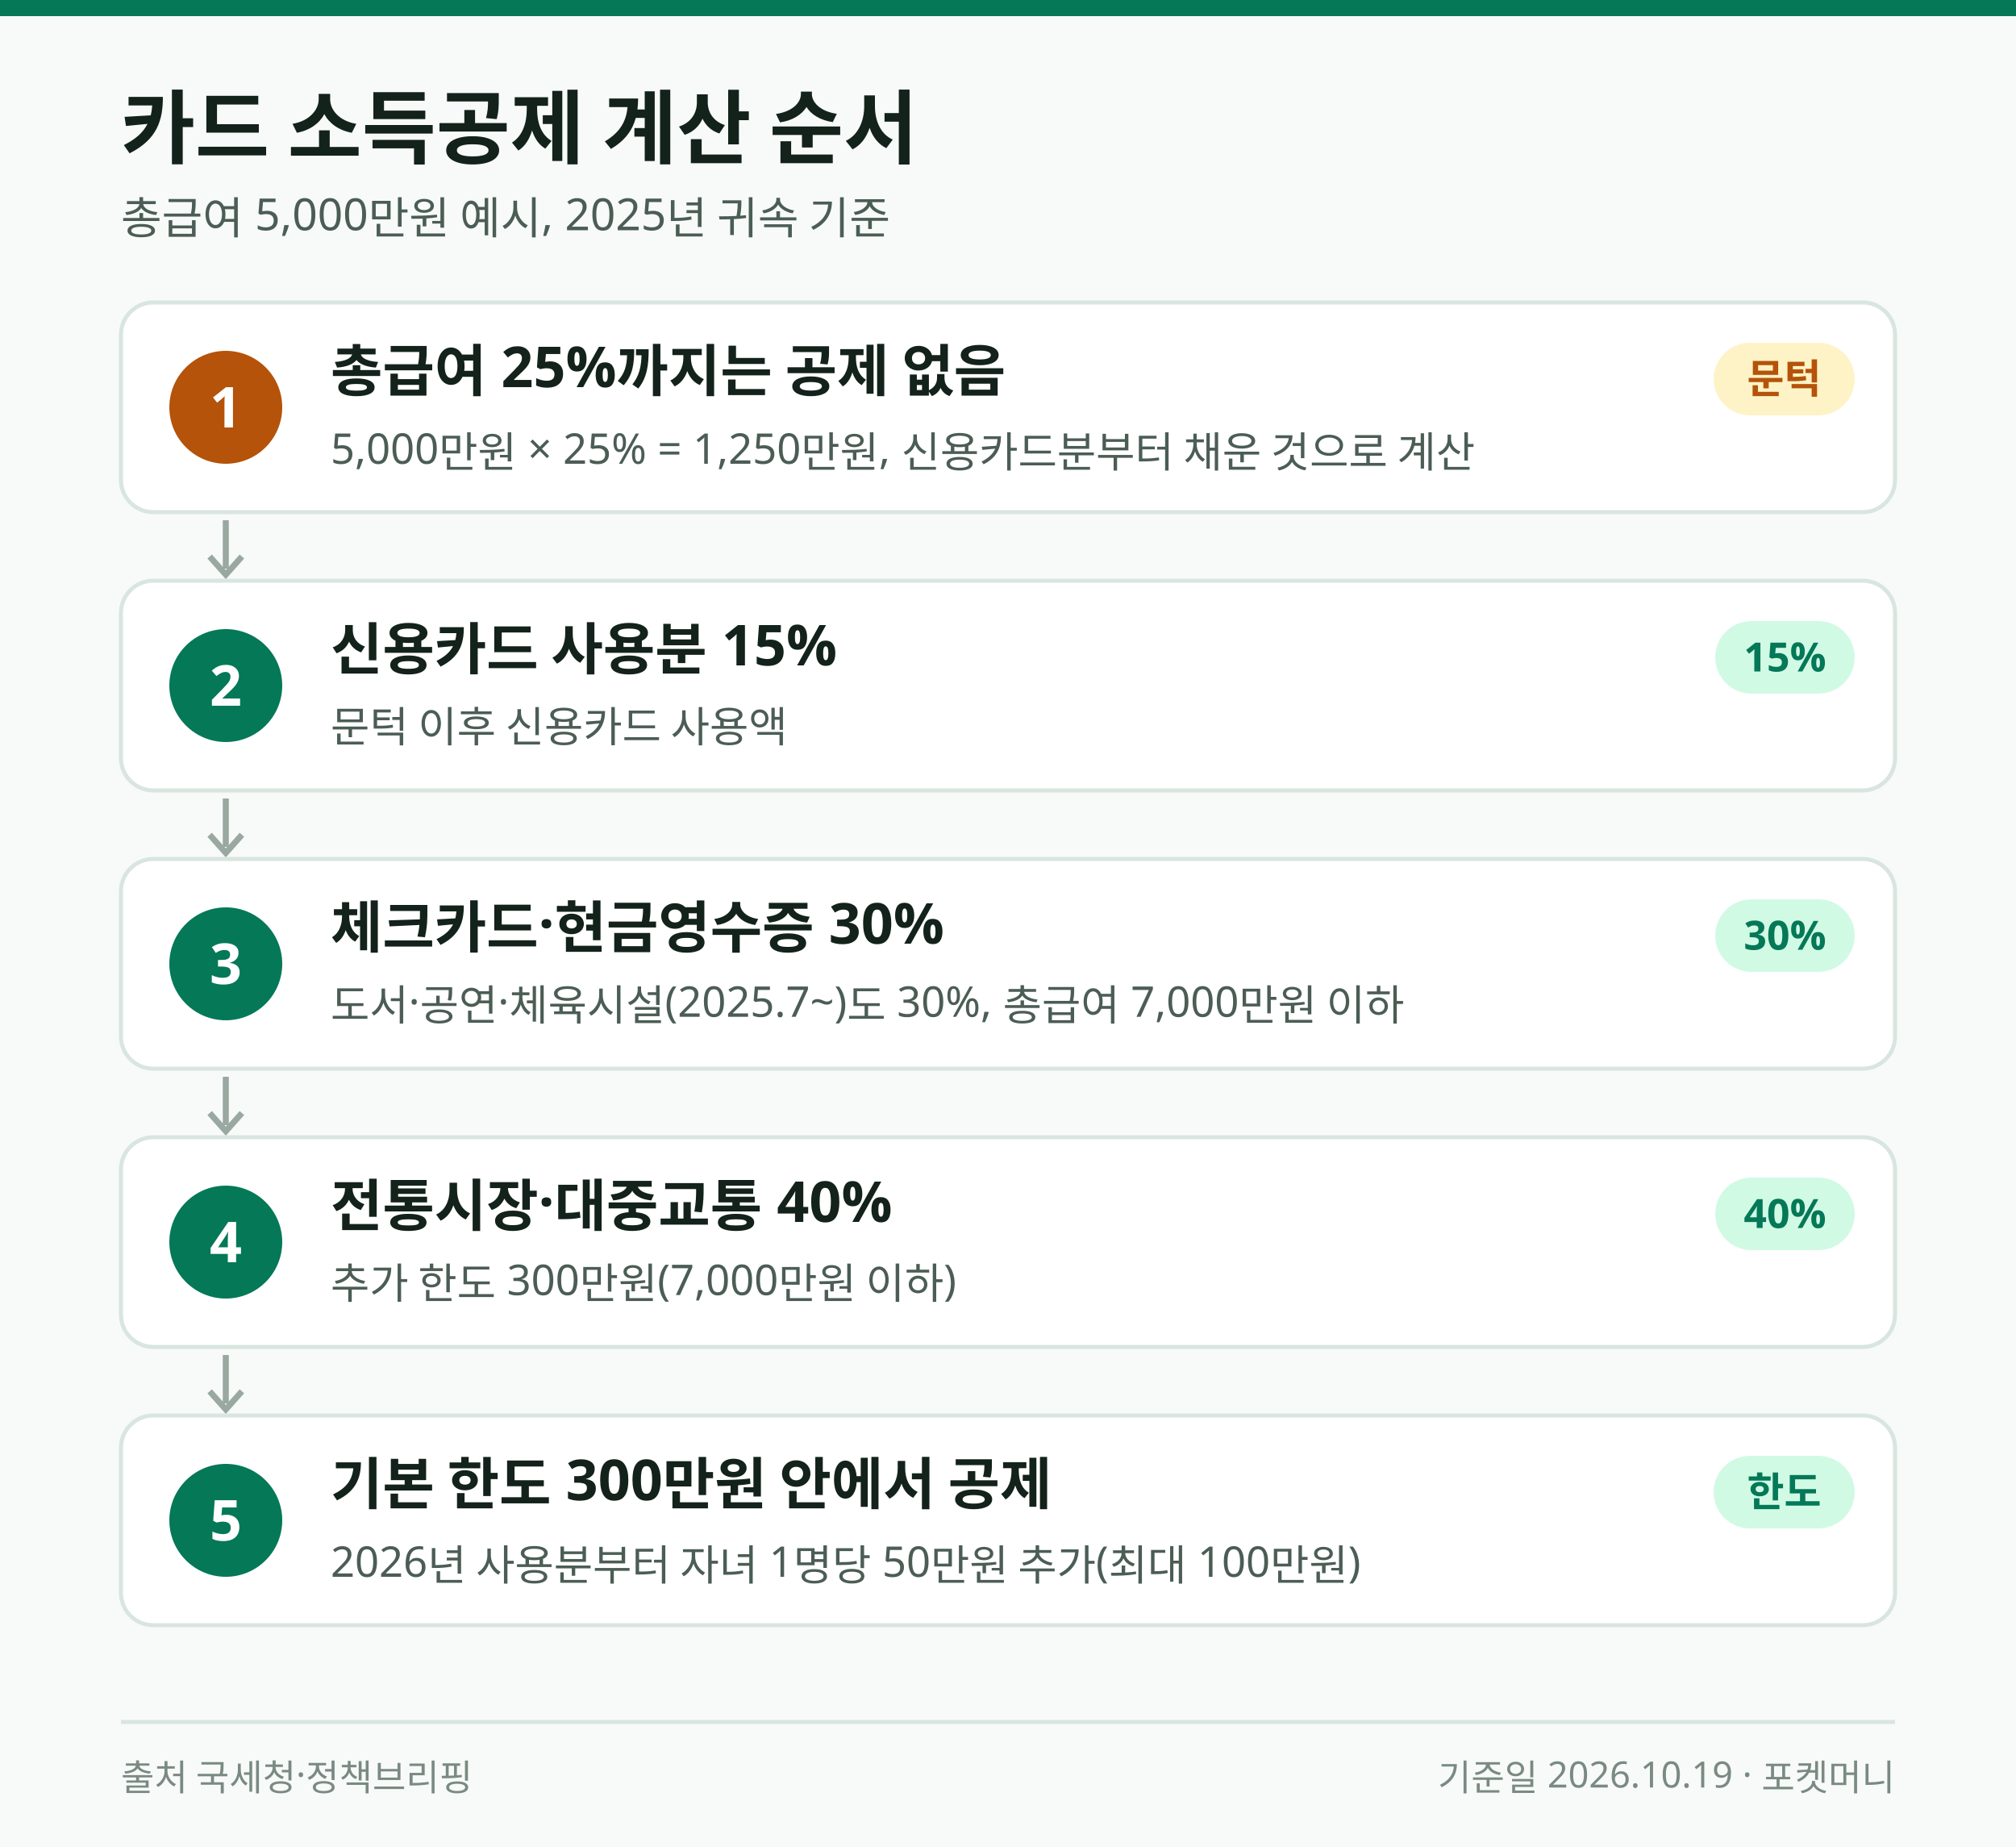
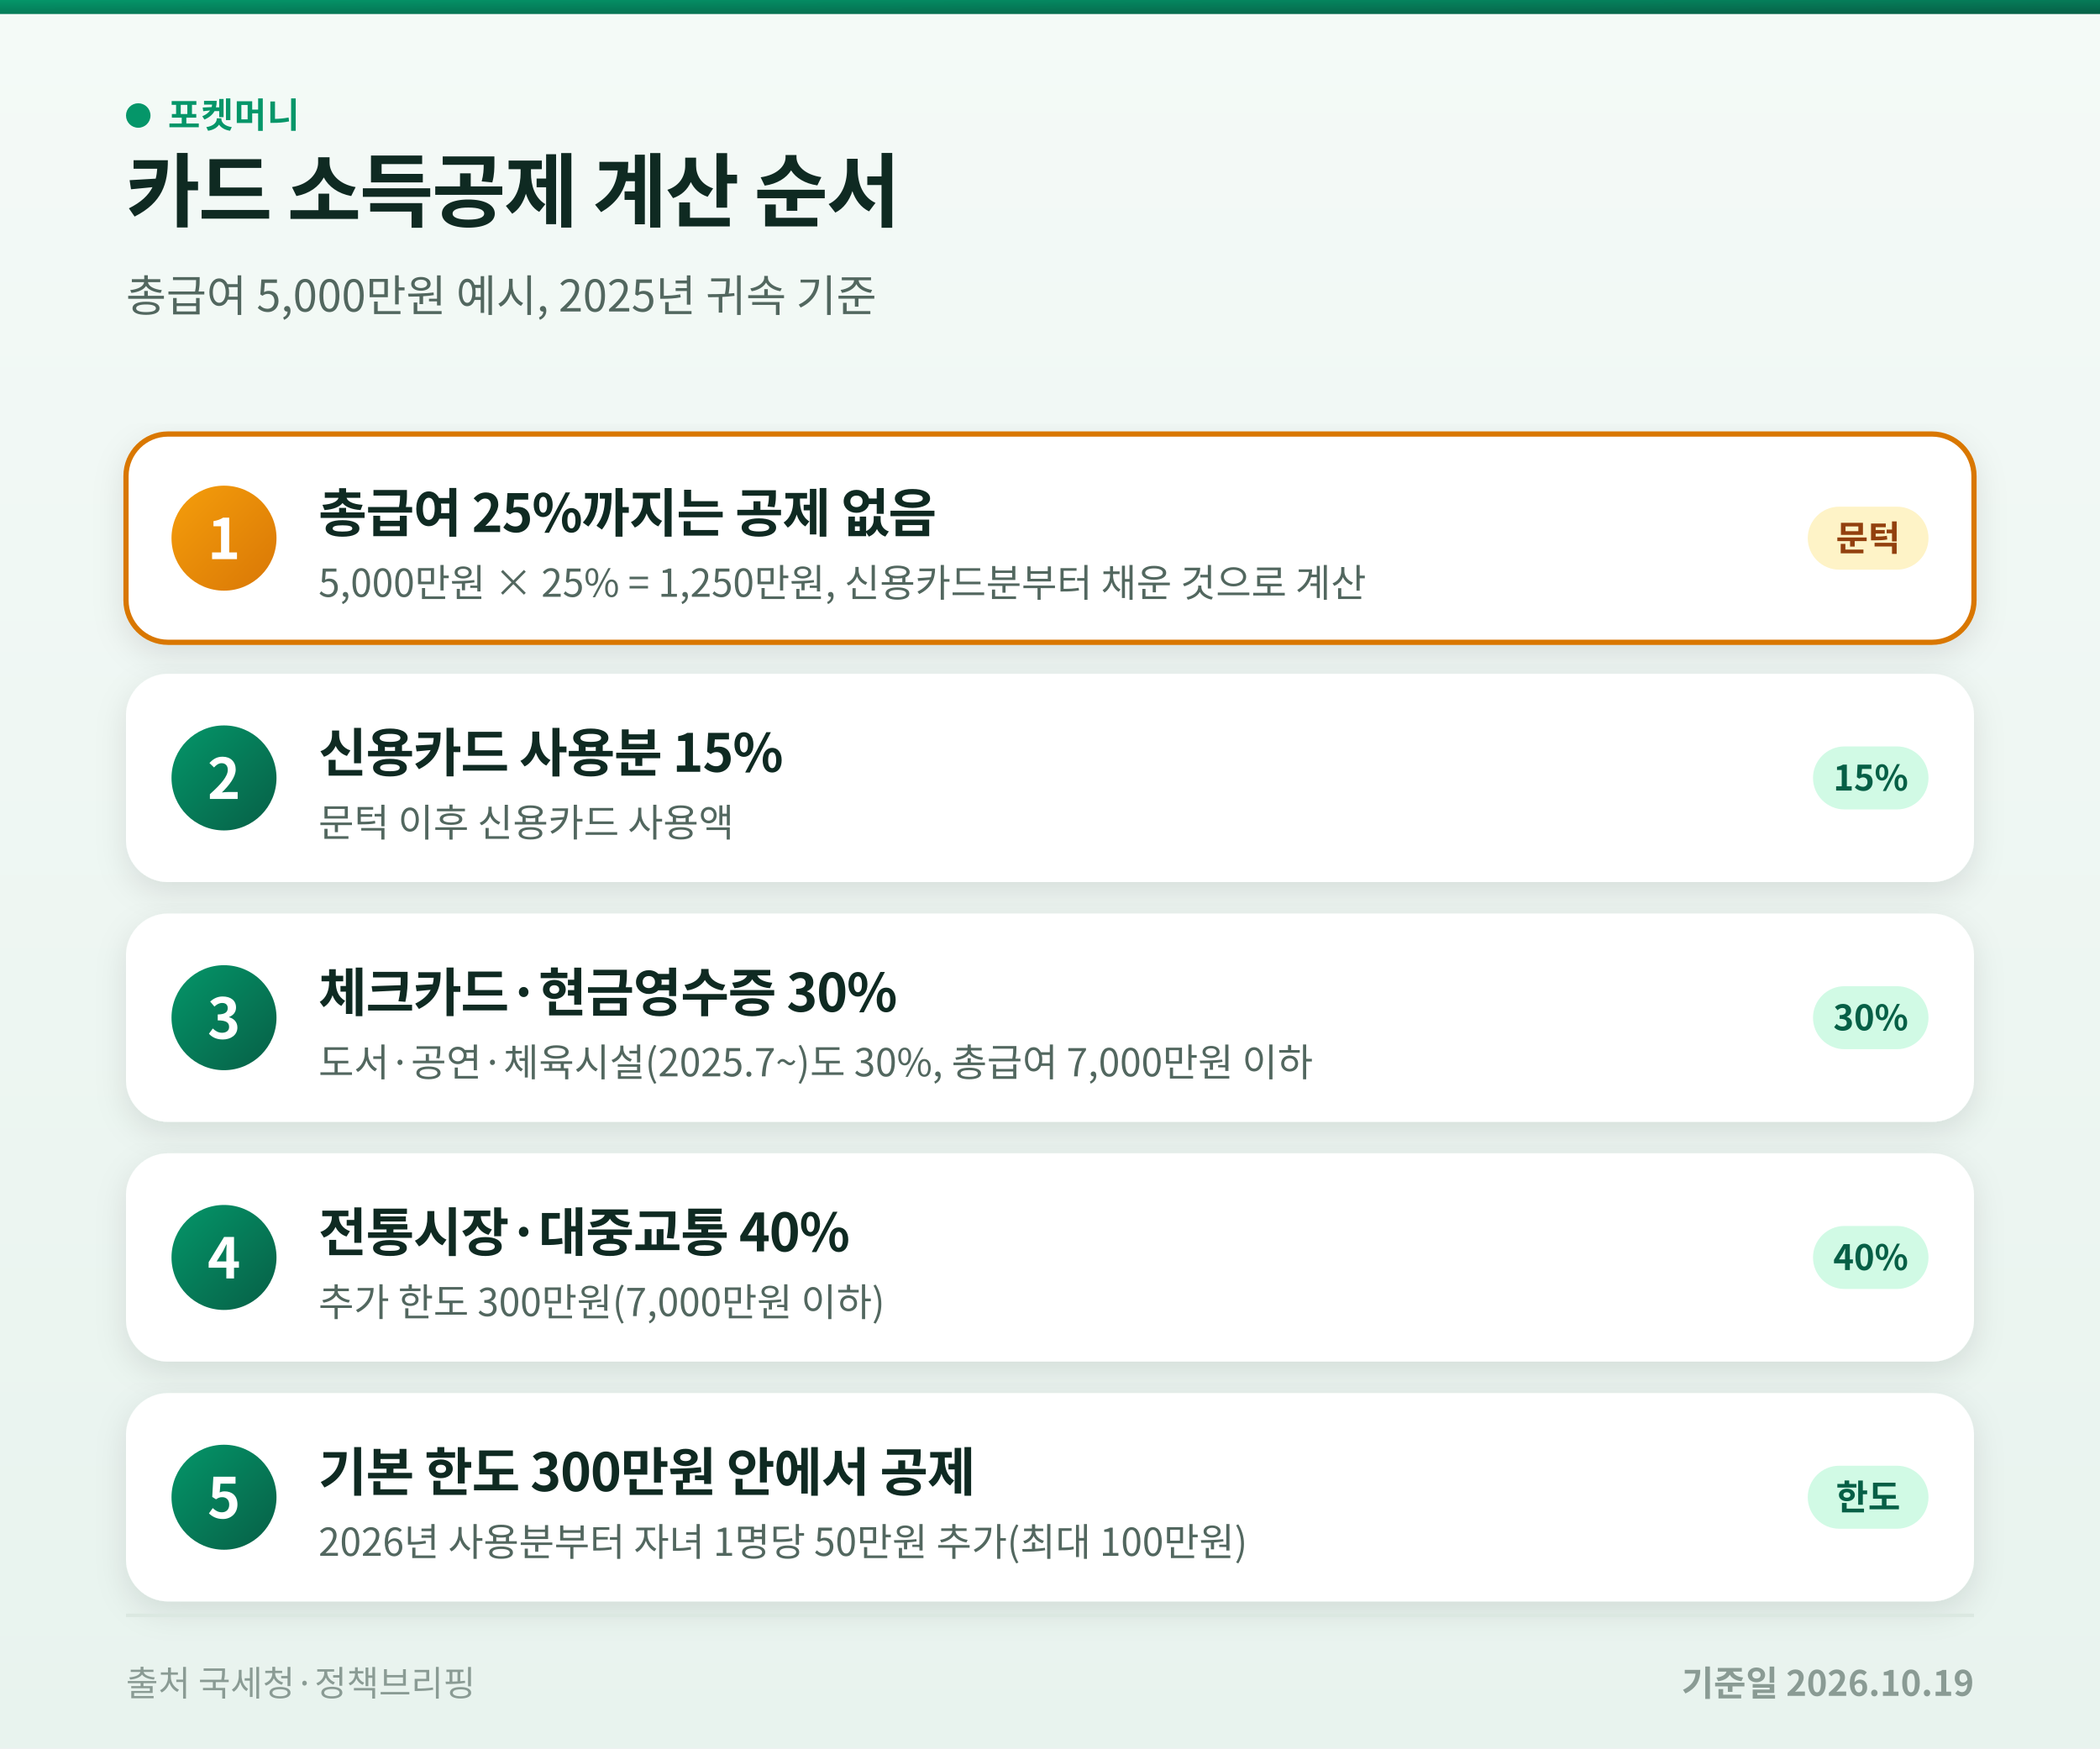
- <svg xmlns="http://www.w3.org/2000/svg" width="1000" height="916" viewBox="0 0 1000 916" role="img" aria-label="카드 소득공제 계산 순서">
-   <rect width="1000" height="916" fill="#f7faf8" />
-   <rect x="0" y="0" width="1000" height="8" fill="#047857" />
-   <text x="60" y="78" font-family="NanumGothic, 'Noto Sans KR', sans-serif" font-size="40" font-weight="700" fill="#13221b" text-anchor="start">카드 소득공제 계산 순서</text>
-   <text x="60" y="116" font-family="NanumGothic, 'Noto Sans KR', sans-serif" font-size="22" font-weight="400" fill="#4b5d55" text-anchor="start">총급여 5,000만원 예시, 2025년 귀속 기준</text>
-   <rect x="60" y="150" width="880" height="104" rx="16" fill="#ffffff" stroke="#d9e5df" stroke-width="2" />
-   <circle cx="112" cy="202" r="28" fill="#b45309" />
-   <text x="112" y="212" font-family="NanumGothic, 'Noto Sans KR', sans-serif" font-size="28" font-weight="700" fill="#fff" text-anchor="middle">1</text>
-   <text x="164" y="194" font-family="NanumGothic, 'Noto Sans KR', sans-serif" font-size="28" font-weight="700" fill="#13221b" text-anchor="start">총급여 25%까지는 공제 없음</text>
-   <text x="164" y="230" font-family="NanumGothic, 'Noto Sans KR', sans-serif" font-size="21" font-weight="400" fill="#4b5d55" text-anchor="start">5,000만원 × 25% = 1,250만원, 신용카드분부터 채운 것으로 계산</text>
-   <rect x="850" y="170" width="70" height="36" rx="18" fill="#fef3c7" />
-   <text x="885" y="195" font-family="NanumGothic, 'Noto Sans KR', sans-serif" font-size="20" font-weight="700" fill="#b45309" text-anchor="middle">문턱</text>
-   <path d="M112 258 v24" stroke="#9aa8a2" stroke-width="3" />
-   <path d="M104 276 l8 9 l8 -9" fill="none" stroke="#9aa8a2" stroke-width="3" />
-   <rect x="60" y="288" width="880" height="104" rx="16" fill="#ffffff" stroke="#d9e5df" stroke-width="2" />
-   <circle cx="112" cy="340" r="28" fill="#047857" />
-   <text x="112" y="350" font-family="NanumGothic, 'Noto Sans KR', sans-serif" font-size="28" font-weight="700" fill="#fff" text-anchor="middle">2</text>
-   <text x="164" y="332" font-family="NanumGothic, 'Noto Sans KR', sans-serif" font-size="28" font-weight="700" fill="#13221b" text-anchor="start">신용카드 사용분 15%</text>
-   <text x="164" y="368" font-family="NanumGothic, 'Noto Sans KR', sans-serif" font-size="21" font-weight="400" fill="#4b5d55" text-anchor="start">문턱 이후 신용카드 사용액</text>
-   <rect x="850.8" y="308" width="69.2" height="36" rx="18" fill="#d1fae5" />
-   <text x="885.4" y="333" font-family="NanumGothic, 'Noto Sans KR', sans-serif" font-size="20" font-weight="700" fill="#047857" text-anchor="middle">15%</text>
-   <path d="M112 396 v24" stroke="#9aa8a2" stroke-width="3" />
-   <path d="M104 414 l8 9 l8 -9" fill="none" stroke="#9aa8a2" stroke-width="3" />
-   <rect x="60" y="426" width="880" height="104" rx="16" fill="#ffffff" stroke="#d9e5df" stroke-width="2" />
-   <circle cx="112" cy="478" r="28" fill="#047857" />
-   <text x="112" y="488" font-family="NanumGothic, 'Noto Sans KR', sans-serif" font-size="28" font-weight="700" fill="#fff" text-anchor="middle">3</text>
-   <text x="164" y="470" font-family="NanumGothic, 'Noto Sans KR', sans-serif" font-size="28" font-weight="700" fill="#13221b" text-anchor="start">체크카드·현금영수증 30%</text>
-   <text x="164" y="506" font-family="NanumGothic, 'Noto Sans KR', sans-serif" font-size="21" font-weight="400" fill="#4b5d55" text-anchor="start">도서·공연·체육시설(2025.7~)도 30%, 총급여 7,000만원 이하</text>
-   <rect x="850.8" y="446" width="69.2" height="36" rx="18" fill="#d1fae5" />
-   <text x="885.4" y="471" font-family="NanumGothic, 'Noto Sans KR', sans-serif" font-size="20" font-weight="700" fill="#047857" text-anchor="middle">30%</text>
-   <path d="M112 534 v24" stroke="#9aa8a2" stroke-width="3" />
-   <path d="M104 552 l8 9 l8 -9" fill="none" stroke="#9aa8a2" stroke-width="3" />
-   <rect x="60" y="564" width="880" height="104" rx="16" fill="#ffffff" stroke="#d9e5df" stroke-width="2" />
-   <circle cx="112" cy="616" r="28" fill="#047857" />
-   <text x="112" y="626" font-family="NanumGothic, 'Noto Sans KR', sans-serif" font-size="28" font-weight="700" fill="#fff" text-anchor="middle">4</text>
-   <text x="164" y="608" font-family="NanumGothic, 'Noto Sans KR', sans-serif" font-size="28" font-weight="700" fill="#13221b" text-anchor="start">전통시장·대중교통 40%</text>
-   <text x="164" y="644" font-family="NanumGothic, 'Noto Sans KR', sans-serif" font-size="21" font-weight="400" fill="#4b5d55" text-anchor="start">추가 한도 300만원(7,000만원 이하)</text>
-   <rect x="850.8" y="584" width="69.2" height="36" rx="18" fill="#d1fae5" />
-   <text x="885.4" y="609" font-family="NanumGothic, 'Noto Sans KR', sans-serif" font-size="20" font-weight="700" fill="#047857" text-anchor="middle">40%</text>
-   <path d="M112 672 v24" stroke="#9aa8a2" stroke-width="3" />
-   <path d="M104 690 l8 9 l8 -9" fill="none" stroke="#9aa8a2" stroke-width="3" />
-   <rect x="60" y="702" width="880" height="104" rx="16" fill="#ffffff" stroke="#d9e5df" stroke-width="2" />
-   <circle cx="112" cy="754" r="28" fill="#047857" />
-   <text x="112" y="764" font-family="NanumGothic, 'Noto Sans KR', sans-serif" font-size="28" font-weight="700" fill="#fff" text-anchor="middle">5</text>
-   <text x="164" y="746" font-family="NanumGothic, 'Noto Sans KR', sans-serif" font-size="28" font-weight="700" fill="#13221b" text-anchor="start">기본 한도 300만원 안에서 공제</text>
-   <text x="164" y="782" font-family="NanumGothic, 'Noto Sans KR', sans-serif" font-size="21" font-weight="400" fill="#4b5d55" text-anchor="start">2026년 사용분부터 자녀 1명당 50만원 추가(최대 100만원)</text>
-   <rect x="850" y="722" width="70" height="36" rx="18" fill="#d1fae5" />
-   <text x="885" y="747" font-family="NanumGothic, 'Noto Sans KR', sans-serif" font-size="20" font-weight="700" fill="#047857" text-anchor="middle">한도</text>
-   <line x1="60" y1="854" x2="940" y2="854" stroke="#d9e5df" stroke-width="2" />
-   <text x="60" y="888" font-family="NanumGothic, 'Noto Sans KR', sans-serif" font-size="18" font-weight="400" fill="#7a8a83" text-anchor="start">출처 국세청·정책브리핑</text>
-   <text x="940" y="888" font-family="NanumGothic, 'Noto Sans KR', sans-serif" font-size="18" font-weight="400" fill="#7a8a83" text-anchor="end">기준일 2026.10.19 · 포켓머니</text>
+ <svg xmlns="http://www.w3.org/2000/svg" width="1200" height="999" viewBox="0 0 1200 999">
+   <defs>
+     <linearGradient id="bg" x1="0" y1="0" x2="0" y2="1">
+       <stop offset="0" stop-color="#f4faf7" />
+       <stop offset="1" stop-color="#e8f3ee" />
+     </linearGradient>
+     <linearGradient id="acc" x1="0" y1="0" x2="1" y2="1">
+       <stop offset="0" stop-color="#059669" />
+       <stop offset="1" stop-color="#065f46" />
+     </linearGradient>
+     <linearGradient id="accH" x1="0" y1="0" x2="1" y2="0">
+       <stop offset="0" stop-color="#6ee7b7" />
+       <stop offset="1" stop-color="#059669" />
+     </linearGradient>
+     <linearGradient id="accHD" x1="0" y1="0" x2="1" y2="0">
+       <stop offset="0" stop-color="#059669" />
+       <stop offset="1" stop-color="#065f46" />
+     </linearGradient>
+     <linearGradient id="accV" x1="0" y1="0" x2="0" y2="1">
+       <stop offset="0" stop-color="#6ee7b7" />
+       <stop offset="1" stop-color="#059669" />
+     </linearGradient>
+     <linearGradient id="accVD" x1="0" y1="0" x2="0" y2="1">
+       <stop offset="0" stop-color="#059669" />
+       <stop offset="1" stop-color="#065f46" />
+     </linearGradient>
+     <linearGradient id="wrn" x1="0" y1="0" x2="1" y2="1">
+       <stop offset="0" stop-color="#f59e0b" />
+       <stop offset="1" stop-color="#d97706" />
+     </linearGradient>
+     <filter id="sh" x="-5%" y="-10%" width="110%" height="130%">
+       <feGaussianBlur in="SourceAlpha" stdDeviation="9" />
+       <feOffset dy="6" />
+       <feComponentTransfer>
+         <feFuncA type="linear" slope="0.10" />
+       </feComponentTransfer>
+       <feMerge>
+         <feMergeNode />
+         <feMergeNode in="SourceGraphic" />
+       </feMerge>
+     </filter>
+   </defs>
+   <rect width="1200" height="999" fill="url(#bg)" />
+   <rect width="1200" height="8" fill="url(#acc)" />
+   <circle cx="79" cy="66" r="7" fill="#059669" />
+   <text x="96" y="73" font-family="Pretendard, 'Noto Sans CJK KR', NanumGothic, sans-serif" font-size="20" font-weight="700" fill="#059669" text-anchor="start" letter-spacing="0.5">포켓머니</text>
+   <text x="72" y="126" font-family="Pretendard, 'Noto Sans CJK KR', NanumGothic, sans-serif" font-size="46" font-weight="800" fill="#0f2a22" text-anchor="start" letter-spacing="-1">카드 소득공제 계산 순서</text>
+   <text x="72" y="178" font-family="Pretendard, 'Noto Sans CJK KR', NanumGothic, sans-serif" font-size="25" font-weight="500" fill="#52675f" text-anchor="start">총급여 5,000만원 예시, 2025년 귀속 기준</text>
+   <g transform="translate(0 248)">
+     <g filter="url(#sh)">
+       <rect x="72" y="0" width="1056" height="119" rx="24" ry="24" fill="#ffffff" stroke="#d97706" stroke-width="3" />
+     </g>
+     <circle cx="128" cy="59.5" r="30" fill="url(#wrn)" />
+     <text x="128" y="71.5" font-family="Pretendard, 'Noto Sans CJK KR', NanumGothic, sans-serif" font-size="32" font-weight="800" fill="#fff" text-anchor="middle">1</text>
+     <text x="182" y="56" font-family="Pretendard, 'Noto Sans CJK KR', NanumGothic, sans-serif" font-size="30" font-weight="700" fill="#0f2a22" text-anchor="start" letter-spacing="-0.5">총급여 25%까지는 공제 없음</text>
+     <text x="182" y="93" font-family="Pretendard, 'Noto Sans CJK KR', NanumGothic, sans-serif" font-size="22" font-weight="500" fill="#52675f" text-anchor="start">5,000만원 × 25% = 1,250만원, 신용카드분부터 채운 것으로 계산</text>
+     <rect x="1033" y="41.5" width="69" height="36" rx="18" ry="18" fill="#fef3c7" />
+     <text x="1067.5" y="66.7" font-family="Pretendard, 'Noto Sans CJK KR', NanumGothic, sans-serif" font-size="20" font-weight="700" fill="#92400e" text-anchor="middle">문턱</text>
+     <g filter="url(#sh)">
+       <rect x="72" y="137" width="1056" height="119" rx="24" ry="24" fill="#ffffff" />
+     </g>
+     <circle cx="128" cy="196.5" r="30" fill="url(#acc)" />
+     <text x="128" y="208.5" font-family="Pretendard, 'Noto Sans CJK KR', NanumGothic, sans-serif" font-size="32" font-weight="800" fill="#fff" text-anchor="middle">2</text>
+     <text x="182" y="193" font-family="Pretendard, 'Noto Sans CJK KR', NanumGothic, sans-serif" font-size="30" font-weight="700" fill="#0f2a22" text-anchor="start" letter-spacing="-0.5">신용카드 사용분 15%</text>
+     <text x="182" y="230" font-family="Pretendard, 'Noto Sans CJK KR', NanumGothic, sans-serif" font-size="22" font-weight="500" fill="#52675f" text-anchor="start">문턱 이후 신용카드 사용액</text>
+     <rect x="1036" y="178.5" width="66" height="36" rx="18" ry="18" fill="#d1fae5" />
+     <text x="1069" y="203.7" font-family="Pretendard, 'Noto Sans CJK KR', NanumGothic, sans-serif" font-size="20" font-weight="700" fill="#065f46" text-anchor="middle">15%</text>
+     <g filter="url(#sh)">
+       <rect x="72" y="274" width="1056" height="119" rx="24" ry="24" fill="#ffffff" />
+     </g>
+     <circle cx="128" cy="333.5" r="30" fill="url(#acc)" />
+     <text x="128" y="345.5" font-family="Pretendard, 'Noto Sans CJK KR', NanumGothic, sans-serif" font-size="32" font-weight="800" fill="#fff" text-anchor="middle">3</text>
+     <text x="182" y="330" font-family="Pretendard, 'Noto Sans CJK KR', NanumGothic, sans-serif" font-size="30" font-weight="700" fill="#0f2a22" text-anchor="start" letter-spacing="-0.5">체크카드·현금영수증 30%</text>
+     <text x="182" y="367" font-family="Pretendard, 'Noto Sans CJK KR', NanumGothic, sans-serif" font-size="22" font-weight="500" fill="#52675f" text-anchor="start">도서·공연·체육시설(2025.7~)도 30%, 총급여 7,000만원 이하</text>
+     <rect x="1036" y="315.5" width="66" height="36" rx="18" ry="18" fill="#d1fae5" />
+     <text x="1069" y="340.7" font-family="Pretendard, 'Noto Sans CJK KR', NanumGothic, sans-serif" font-size="20" font-weight="700" fill="#065f46" text-anchor="middle">30%</text>
+     <g filter="url(#sh)">
+       <rect x="72" y="411" width="1056" height="119" rx="24" ry="24" fill="#ffffff" />
+     </g>
+     <circle cx="128" cy="470.5" r="30" fill="url(#acc)" />
+     <text x="128" y="482.5" font-family="Pretendard, 'Noto Sans CJK KR', NanumGothic, sans-serif" font-size="32" font-weight="800" fill="#fff" text-anchor="middle">4</text>
+     <text x="182" y="467" font-family="Pretendard, 'Noto Sans CJK KR', NanumGothic, sans-serif" font-size="30" font-weight="700" fill="#0f2a22" text-anchor="start" letter-spacing="-0.5">전통시장·대중교통 40%</text>
+     <text x="182" y="504" font-family="Pretendard, 'Noto Sans CJK KR', NanumGothic, sans-serif" font-size="22" font-weight="500" fill="#52675f" text-anchor="start">추가 한도 300만원(7,000만원 이하)</text>
+     <rect x="1036" y="452.5" width="66" height="36" rx="18" ry="18" fill="#d1fae5" />
+     <text x="1069" y="477.7" font-family="Pretendard, 'Noto Sans CJK KR', NanumGothic, sans-serif" font-size="20" font-weight="700" fill="#065f46" text-anchor="middle">40%</text>
+     <g filter="url(#sh)">
+       <rect x="72" y="548" width="1056" height="119" rx="24" ry="24" fill="#ffffff" />
+     </g>
+     <circle cx="128" cy="607.5" r="30" fill="url(#acc)" />
+     <text x="128" y="619.5" font-family="Pretendard, 'Noto Sans CJK KR', NanumGothic, sans-serif" font-size="32" font-weight="800" fill="#fff" text-anchor="middle">5</text>
+     <text x="182" y="604" font-family="Pretendard, 'Noto Sans CJK KR', NanumGothic, sans-serif" font-size="30" font-weight="700" fill="#0f2a22" text-anchor="start" letter-spacing="-0.5">기본 한도 300만원 안에서 공제</text>
+     <text x="182" y="641" font-family="Pretendard, 'Noto Sans CJK KR', NanumGothic, sans-serif" font-size="22" font-weight="500" fill="#52675f" text-anchor="start">2026년 사용분부터 자녀 1명당 50만원 추가(최대 100만원)</text>
+     <rect x="1033" y="589.5" width="69" height="36" rx="18" ry="18" fill="#d1fae5" />
+     <text x="1067.5" y="614.7" font-family="Pretendard, 'Noto Sans CJK KR', NanumGothic, sans-serif" font-size="20" font-weight="700" fill="#065f46" text-anchor="middle">한도</text>
+   </g>
+   <line x1="72" y1="923" x2="1128" y2="923" stroke="#dbe8e1" stroke-width="2" />
+   <text x="72" y="969" font-family="Pretendard, 'Noto Sans CJK KR', NanumGothic, sans-serif" font-size="20" font-weight="500" fill="#8a9b94" text-anchor="start">출처  국세청·정책브리핑</text>
+   <text x="1128" y="969" font-family="Pretendard, 'Noto Sans CJK KR', NanumGothic, sans-serif" font-size="20" font-weight="600" fill="#8a9b94" text-anchor="end">기준일 2026.10.19</text>
</svg>
